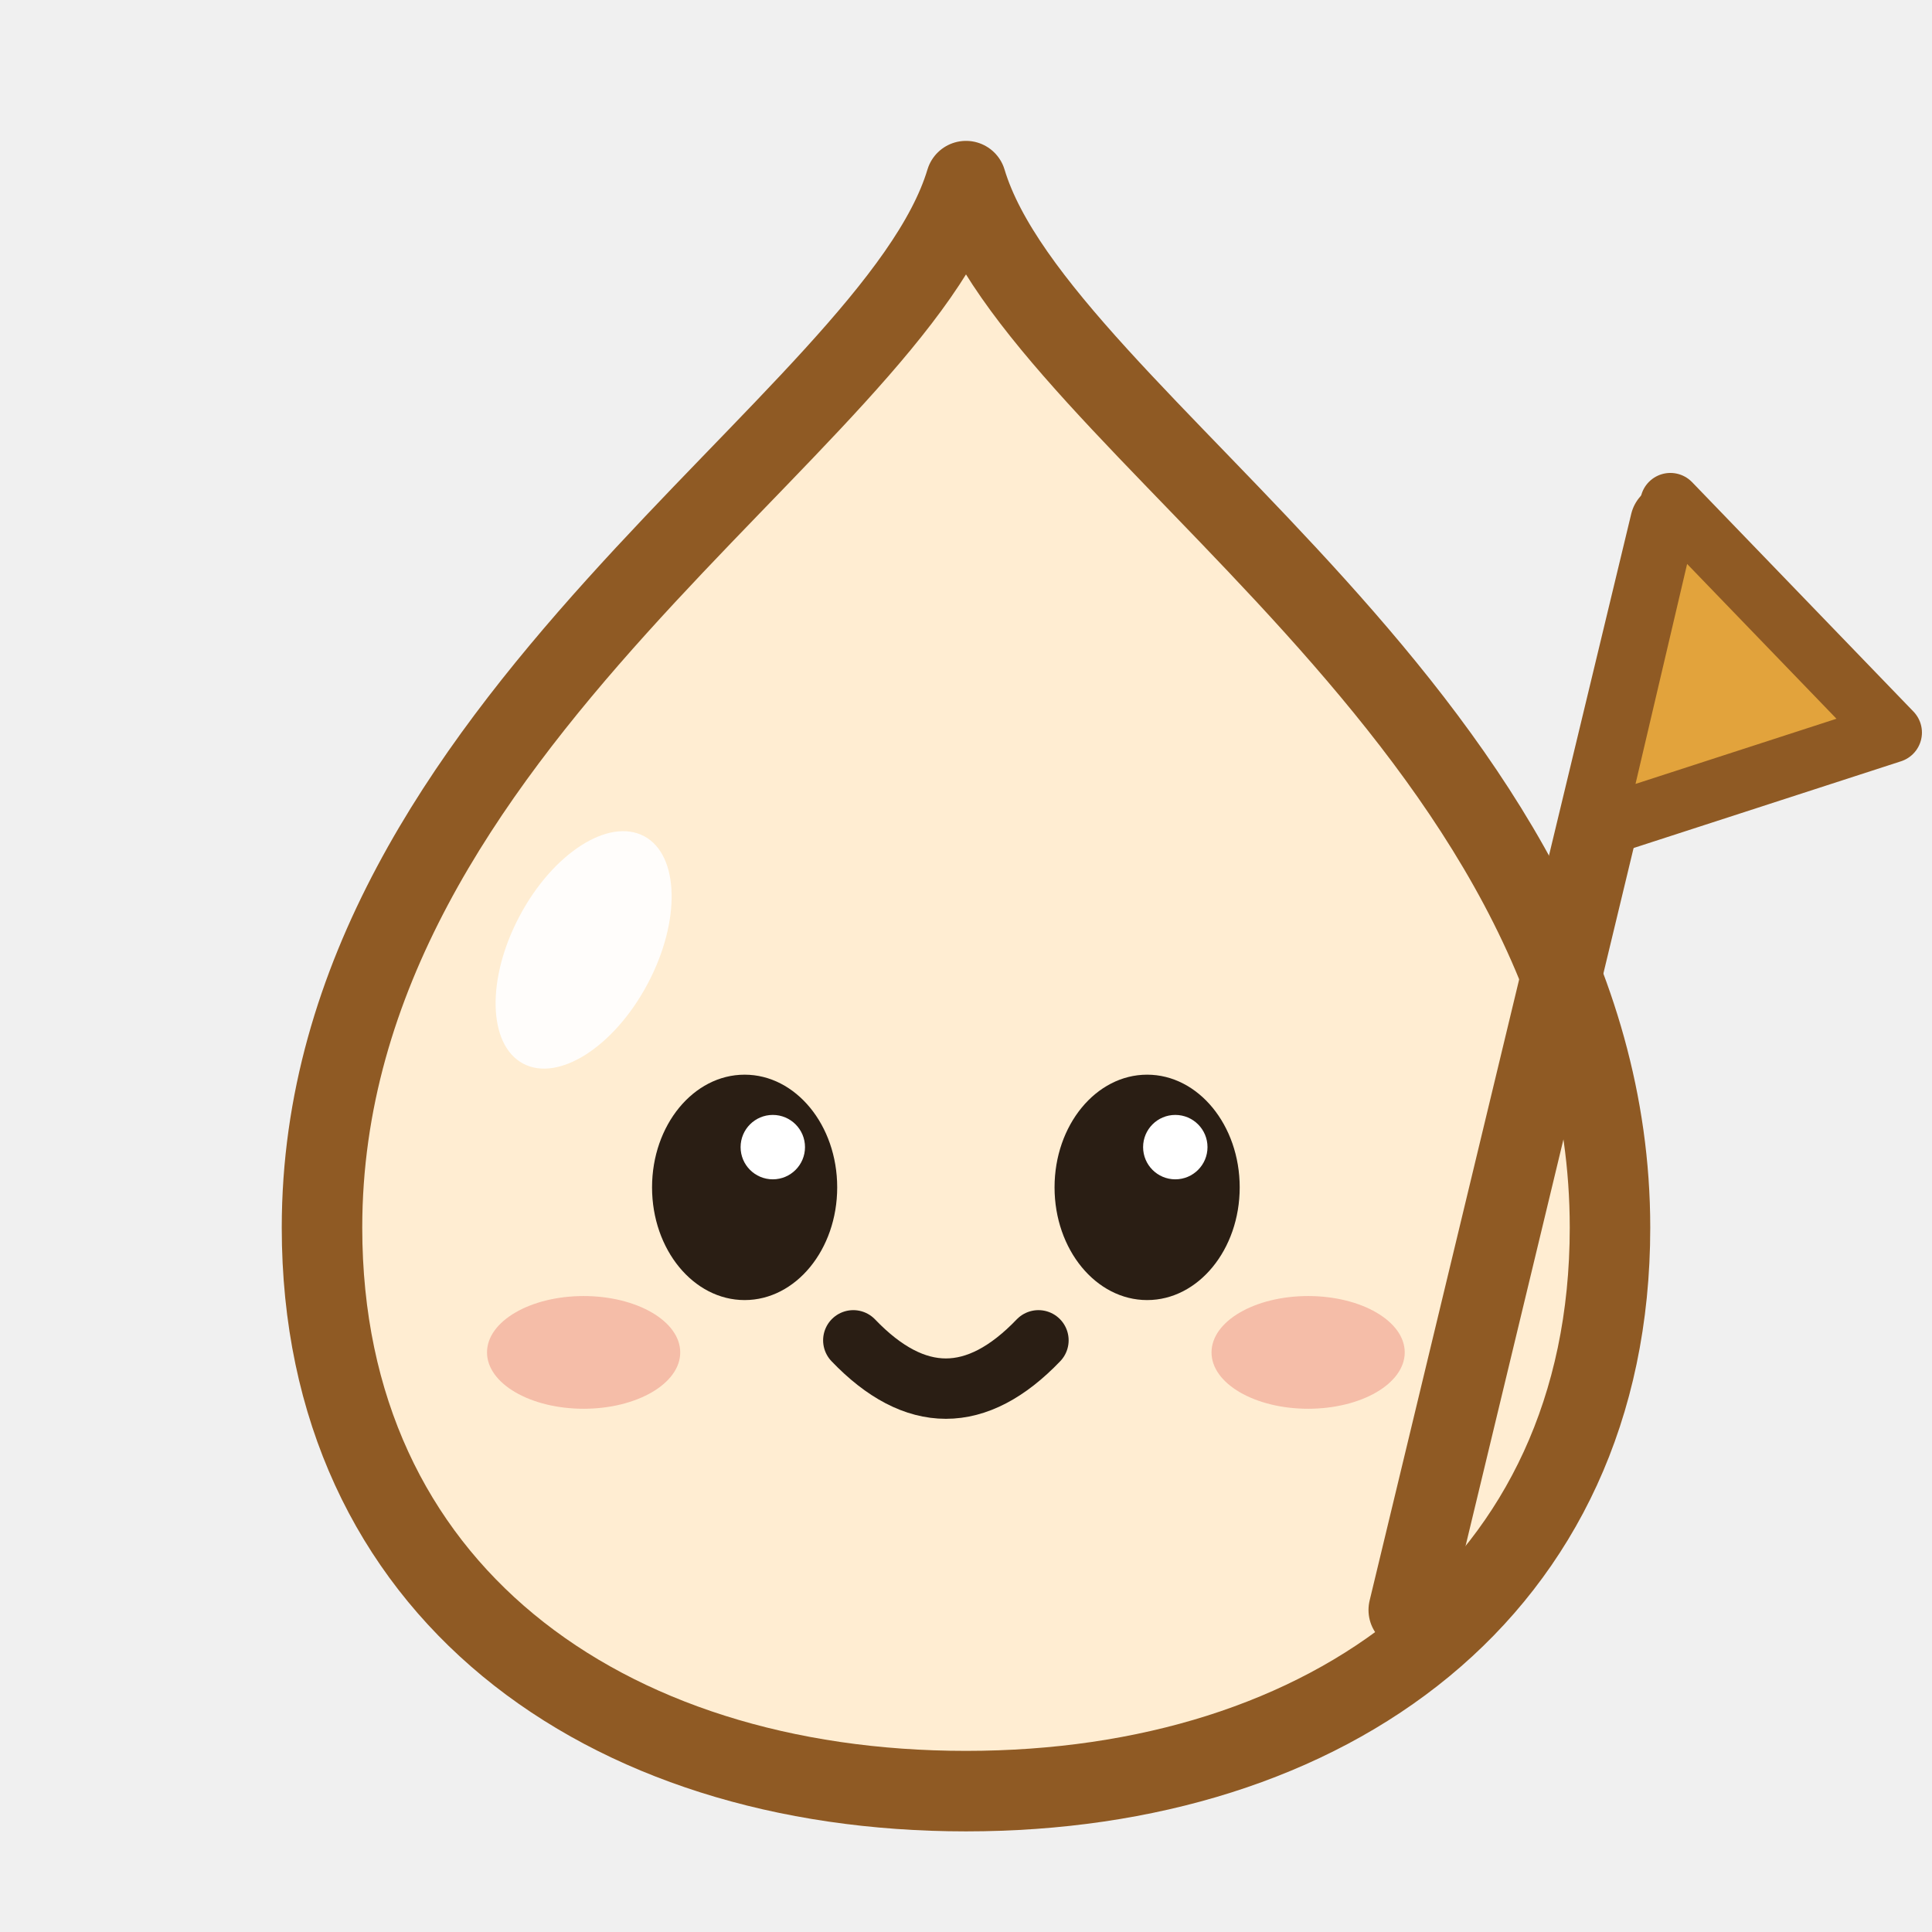
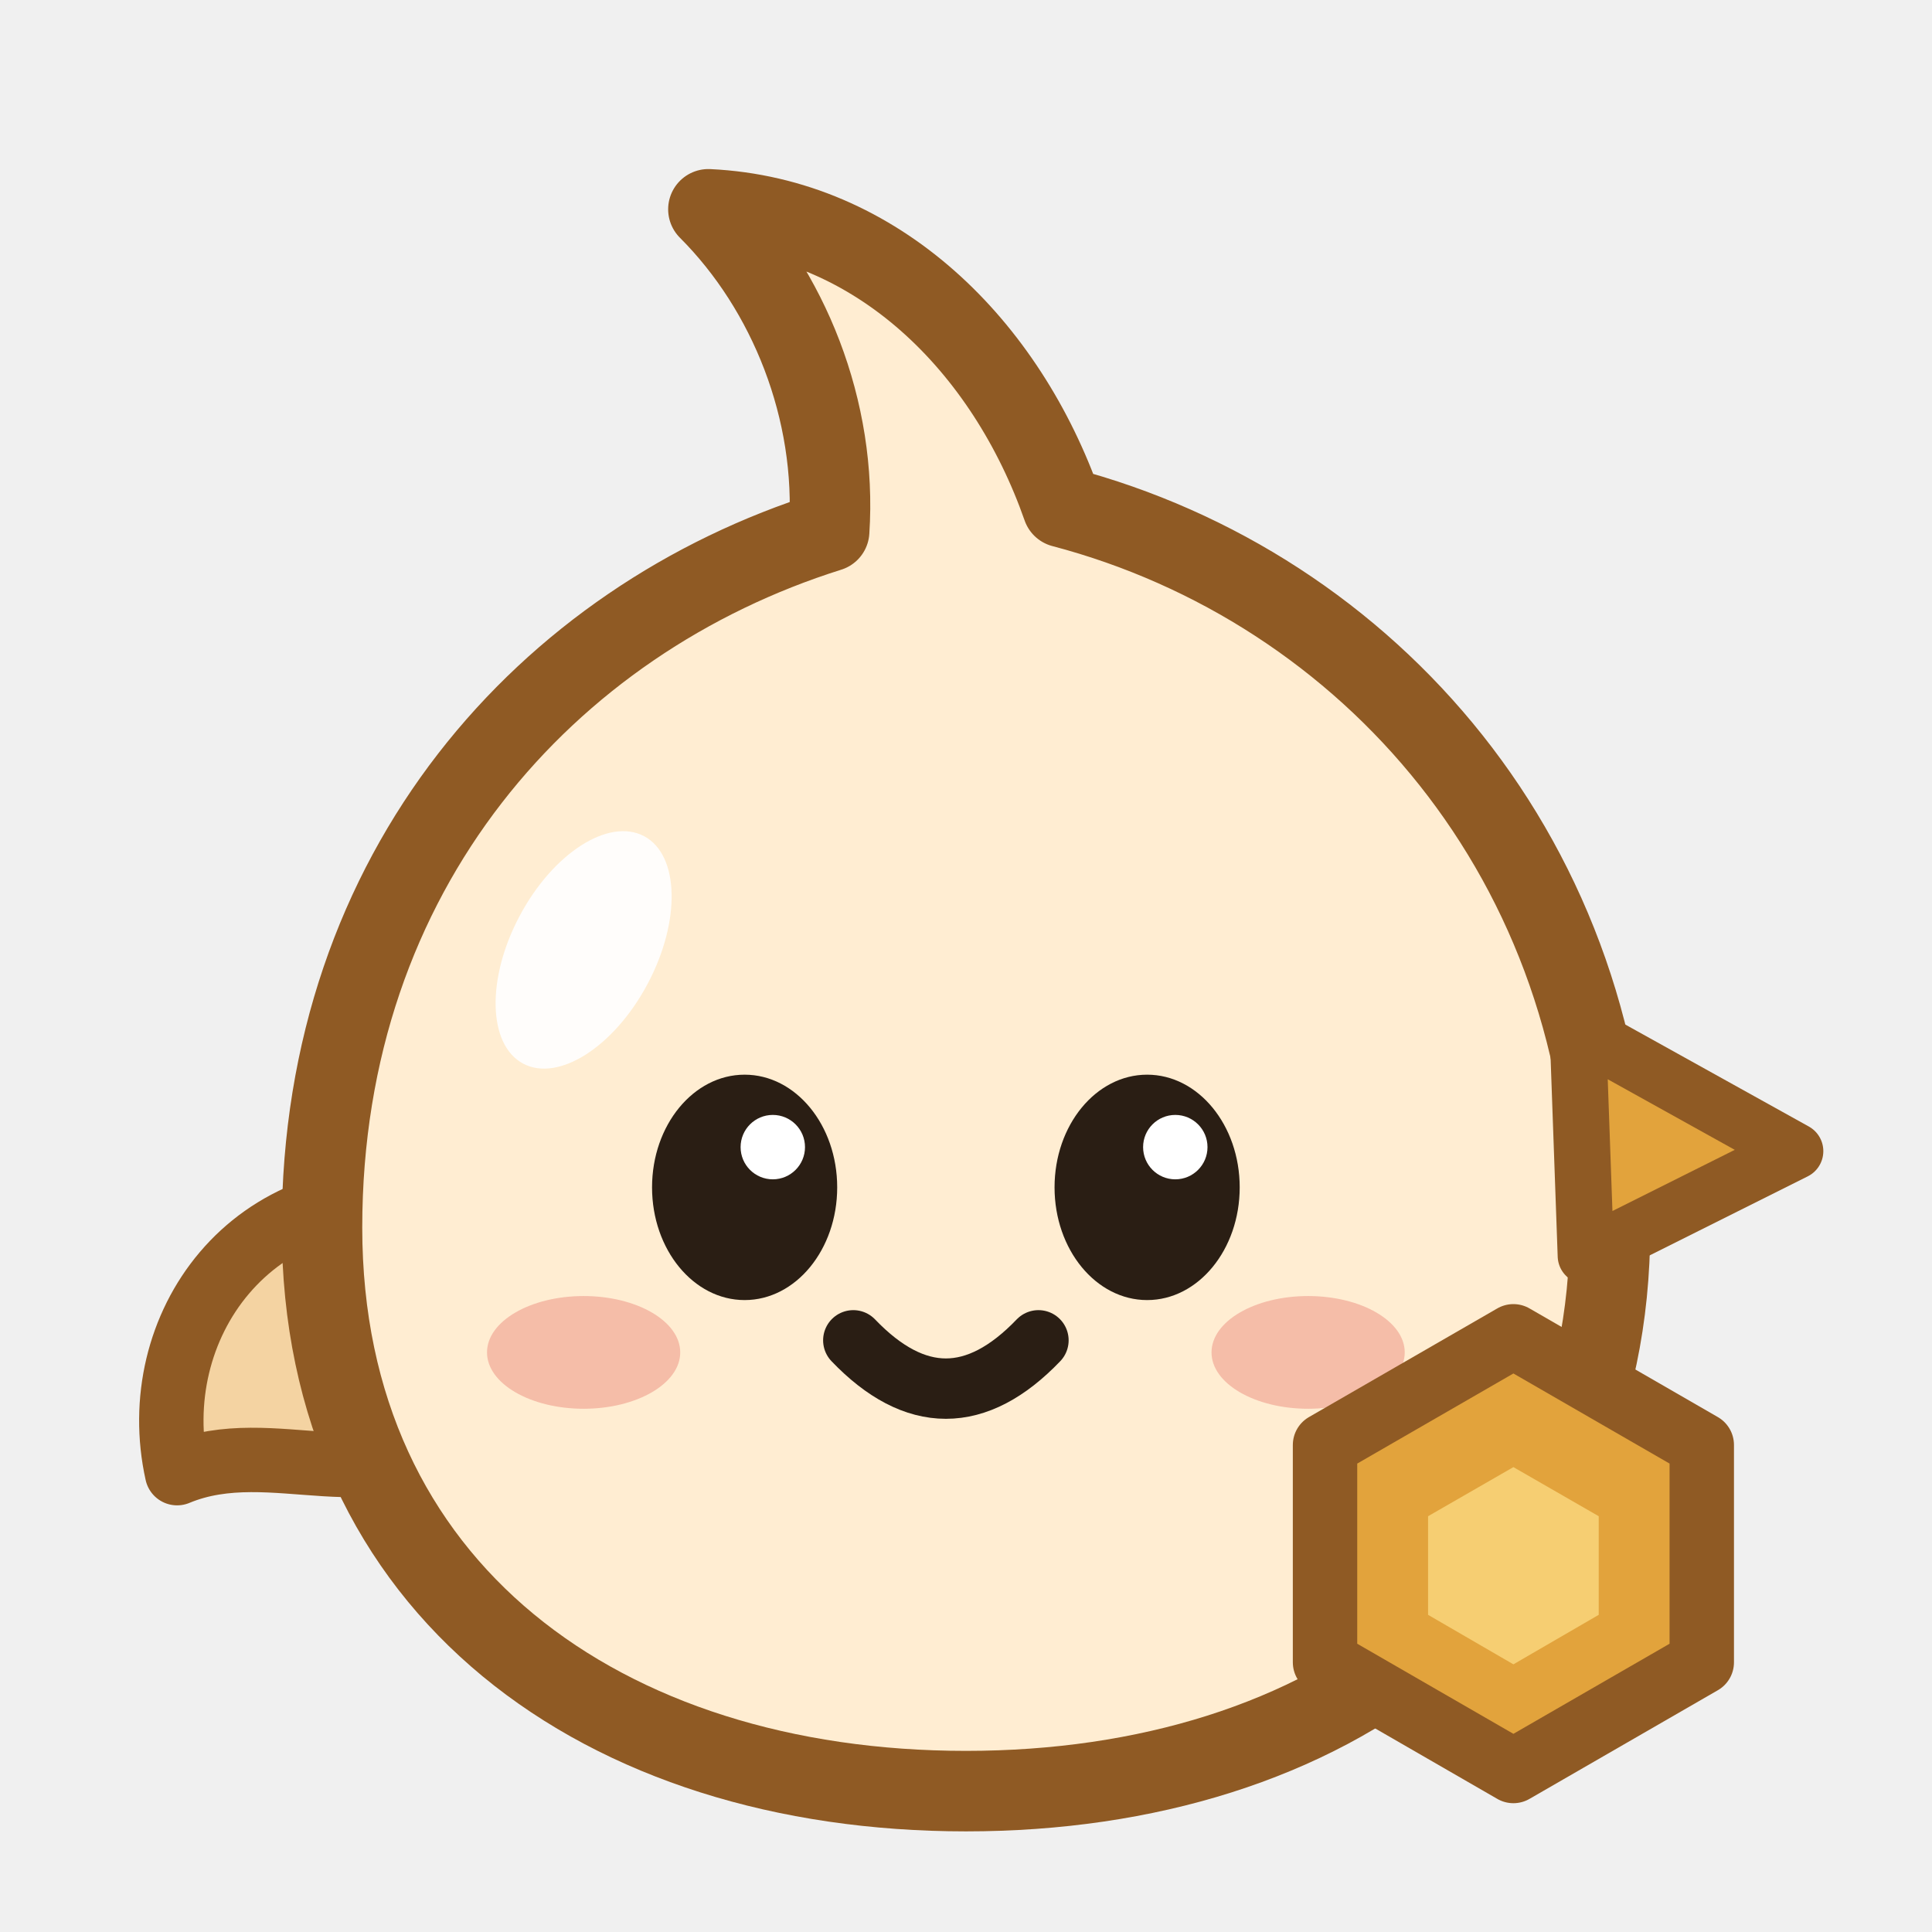
<svg xmlns="http://www.w3.org/2000/svg" class="hg-av hg-av-guide hg-av-idle" viewBox="0 0 48 48" width="96" height="96" aria-hidden="true" focusable="false">
+   <g class="hg-av-honeytrail" opacity="0">
+     <circle class="hg-av-dot hg-av-tr1" cx="3" cy="45.2" r="2.1" fill="#B8862A" />
+     <circle class="hg-av-dot hg-av-tr2" cx="7.4" cy="45.2" r="1.2" fill="#B8862A" />
+     <circle class="hg-av-dot hg-av-tr3" cx="11.4" cy="45.2" r="1.2" fill="#B8862A" />
+     <circle class="hg-av-dot hg-av-tr4" cx="14.8" cy="43.2" r="1.2" fill="#B8862A" />
+   </g>
  <g class="hg-av-all">
    <g class="hg-av-char">
+       <g class="hg-av-wing">
+         <path d="M10.8 29.8C6.2 29.2 3.6 33 4.4 36.6 6.8 35.6 9.4 37.4 11.6 35.4Z" fill="#F4D3A2" stroke="#8F5A24" stroke-linejoin="round" stroke-width="1.6" />
+       </g>
      <g class="hg-av-body">
-         <path class="hg-av-skin" d="M24 4.5C25.8 10.5 40 18 40 30.5 40 39.5 33 44.5 24 44.5S8 39.5 8 30.5C8 18 22.2 10.5 24 4.5Z" fill="#FFEDD2" stroke="#8F5A24" stroke-width="2" stroke-linejoin="round" />
+         <path class="hg-av-skin" d="M17.6 5.2C21.8 5.4 25 8.6 26.4 12.6C34 14.6 40 21.4 40 30.5 40 39.5 33 44.5 24 44.5S8 39.5 8 30.5C8 21.6 13.6 15.4 20.6 13.2C20.8 10.2 19.6 7.2 17.6 5.2Z" fill="#FFEDD2" stroke="#8F5A24" stroke-width="2" stroke-linejoin="round" />
        <ellipse class="hg-av-shine" cx="14.5" cy="23.6" rx="1.8" ry="3.2" transform="rotate(28 14.5 23.6)" fill="#fff" opacity=".9" />
      </g>
      <g class="hg-av-face">
        <g class="hg-av-eyes">
          <g class="hg-av-eyes-open">
            <ellipse cx="18.5" cy="29.5" rx="2.3" ry="2.8" fill="#2A1E14" />
            <ellipse cx="28.5" cy="29.5" rx="2.3" ry="2.8" fill="#2A1E14" />
            <circle class="hg-av-glint" cx="19.2" cy="28.5" r=".8" fill="#fff" />
            <circle class="hg-av-glint" cx="29.2" cy="28.5" r=".8" fill="#fff" />
          </g>
          <g class="hg-av-eyes-happy" opacity="0">
            <path d="M16.2 30.4Q18.5 27.2 20.8 30.4" fill="none" stroke="#2A1E14" stroke-width="1.7" stroke-linecap="round" />
            <path d="M26.2 30.4Q28.5 27.2 30.8 30.4" fill="none" stroke="#2A1E14" stroke-width="1.7" stroke-linecap="round" />
          </g>
          <g class="hg-av-eyes-sleepy" opacity="0">
            <path d="M16.2 29.6Q18.5 31.6 20.8 29.6" fill="none" stroke="#2A1E14" stroke-width="1.7" stroke-linecap="round" />
            <path d="M26.2 29.6Q28.5 31.6 30.8 29.6" fill="none" stroke="#2A1E14" stroke-width="1.7" stroke-linecap="round" />
          </g>
        </g>
        <g class="hg-av-blush">
          <ellipse cx="14.5" cy="33.6" rx="2.4" ry="1.4" fill="#EE9C8C" opacity=".6" />
          <ellipse cx="32.5" cy="33.6" rx="2.4" ry="1.4" fill="#EE9C8C" opacity=".6" />
        </g>
        <path class="hg-av-mouth hg-av-mouth-smile" d="M21.2 33.3Q23.5 35.7 25.8 33.3" fill="none" stroke="#2A1E14" stroke-width="1.5" stroke-linecap="round" />
        <path class="hg-av-mouth hg-av-mouth-grin" opacity="0" d="M21 33.2H26Q25.6 36.6 23.5 36.6 21.4 36.6 21 33.2Z" fill="#2A1E14" />
        <path class="hg-av-mouth hg-av-mouth-frown" opacity="0" d="M21.4 35.2Q23.5 33.4 25.6 35.2" fill="none" stroke="#2A1E14" stroke-width="1.5" stroke-linecap="round" />
        <ellipse class="hg-av-mouth hg-av-mouth-tiny" opacity="0" cx="23.5" cy="34.4" rx="1.1" ry=".9" fill="#2A1E14" />
      </g>
+       <g class="hg-av-beak">
+         <path d="M39.2 25.6 44.6 28.6 39.4 31.2Z" fill="#E2A33C" stroke="#8F5A24" stroke-linejoin="round" stroke-width="1.4" />
+       </g>
    </g>
-     <g class="hg-av-prop hg-av-flag">
-       <path class="hg-av-pole" d="M35 40 41.5 13" stroke="#8F5A24" stroke-width="2" stroke-linecap="round" />
-       <path class="hg-av-pennant" d="M41.5 12.5 47 18.2 39.6 20.6Z" fill="#E2A33C" stroke="#8F5A24" stroke-linejoin="round" stroke-width="1.5" />
+     <g class="hg-av-prop hg-av-satchel">
+       <path d="M37.60 33.20 32.92 35.90 32.92 41.30 37.60 44.00 42.28 41.30 42.28 35.90Z" fill="#E2A33C" stroke="#8F5A24" stroke-linejoin="round" stroke-width="1.6" />
+       <path class="hg-av-cell" d="M37.60 36.45 35.48 37.67 35.48 40.12 37.60 41.35 39.72 40.12 39.72 37.67Z" fill="#F6CE72" />
+       <g class="hg-av-honeydrop" opacity="0">
+         <path d="M37.6 35C38.4 36.7 40 37.7 40 39.5 40 40.9 38.9 41.9 37.6 41.9S35.2 40.9 35.2 39.5C35.2 37.7 36.8 36.7 37.6 35Z" fill="#FFE59A" stroke="#8F5A24" stroke-linejoin="round" stroke-width=".9" />
+         <ellipse class="hg-av-glint" cx="36.7" cy="39.2" rx=".55" ry=".9" fill="#fff" />
+         <path class="hg-av-dropspark" d="M44.6 31.4Q45.304 32.896 46.8 33.6Q45.304 34.304 44.6 35.8Q43.896 34.304 42.4 33.6Q43.896 32.896 44.6 31.4Z" fill="#E2A33C" />
+       </g>
    </g>
    <g class="hg-av-sparkle" opacity="0">
      <path class="hg-av-spark1" d="M7 9.4Q8.152 11.848 10.6 13Q8.152 14.152 7 16.6Q5.848 14.152 3.4 13Q5.848 11.848 7 9.4Z" fill="#E2A33C" />
      <path class="hg-av-spark2" d="M41 6.2Q41.896 8.104 43.8 9Q41.896 9.896 41 11.8Q40.104 9.896 38.2 9Q40.104 8.104 41 6.2Z" fill="#E2A33C" />
      <path class="hg-av-spark3" d="M44 19Q44.64 20.36 46 21Q44.64 21.64 44 23Q43.36 21.64 42 21Q43.36 20.36 44 19Z" fill="#E2A33C" />
    </g>
-     <g class="hg-av-bubble" opacity="0">
-       <circle cx="35.5" cy="12" r="3.4" fill="none" stroke="#8F5A24" stroke-width="1.3" />
-       <circle cx="40.5" cy="6.5" r="1.8" fill="none" stroke="#8F5A24" stroke-width="1.1" />
+     <g class="hg-av-bubble hg-av-hexz" opacity="0">
+       <path d="M36.50 7.90 33.04 9.90 33.04 13.90 36.50 15.90 39.96 13.90 39.96 9.90Z" fill="none" stroke="#8F5A24" stroke-width="1.3" stroke-linejoin="round" />
+       <path class="hg-av-hexz-z" d="M34.9 10.3H38.1L34.9 13.5H38.1" fill="none" stroke="#8F5A24" stroke-width="1.1" stroke-linecap="round" stroke-linejoin="round" />
+       <path d="M42.30 3.50 40.65 4.45 40.65 6.35 42.30 7.30 43.95 6.35 43.95 4.45Z" fill="none" stroke="#8F5A24" stroke-width="1.1" stroke-linejoin="round" />
    </g>
  </g>
</svg>
